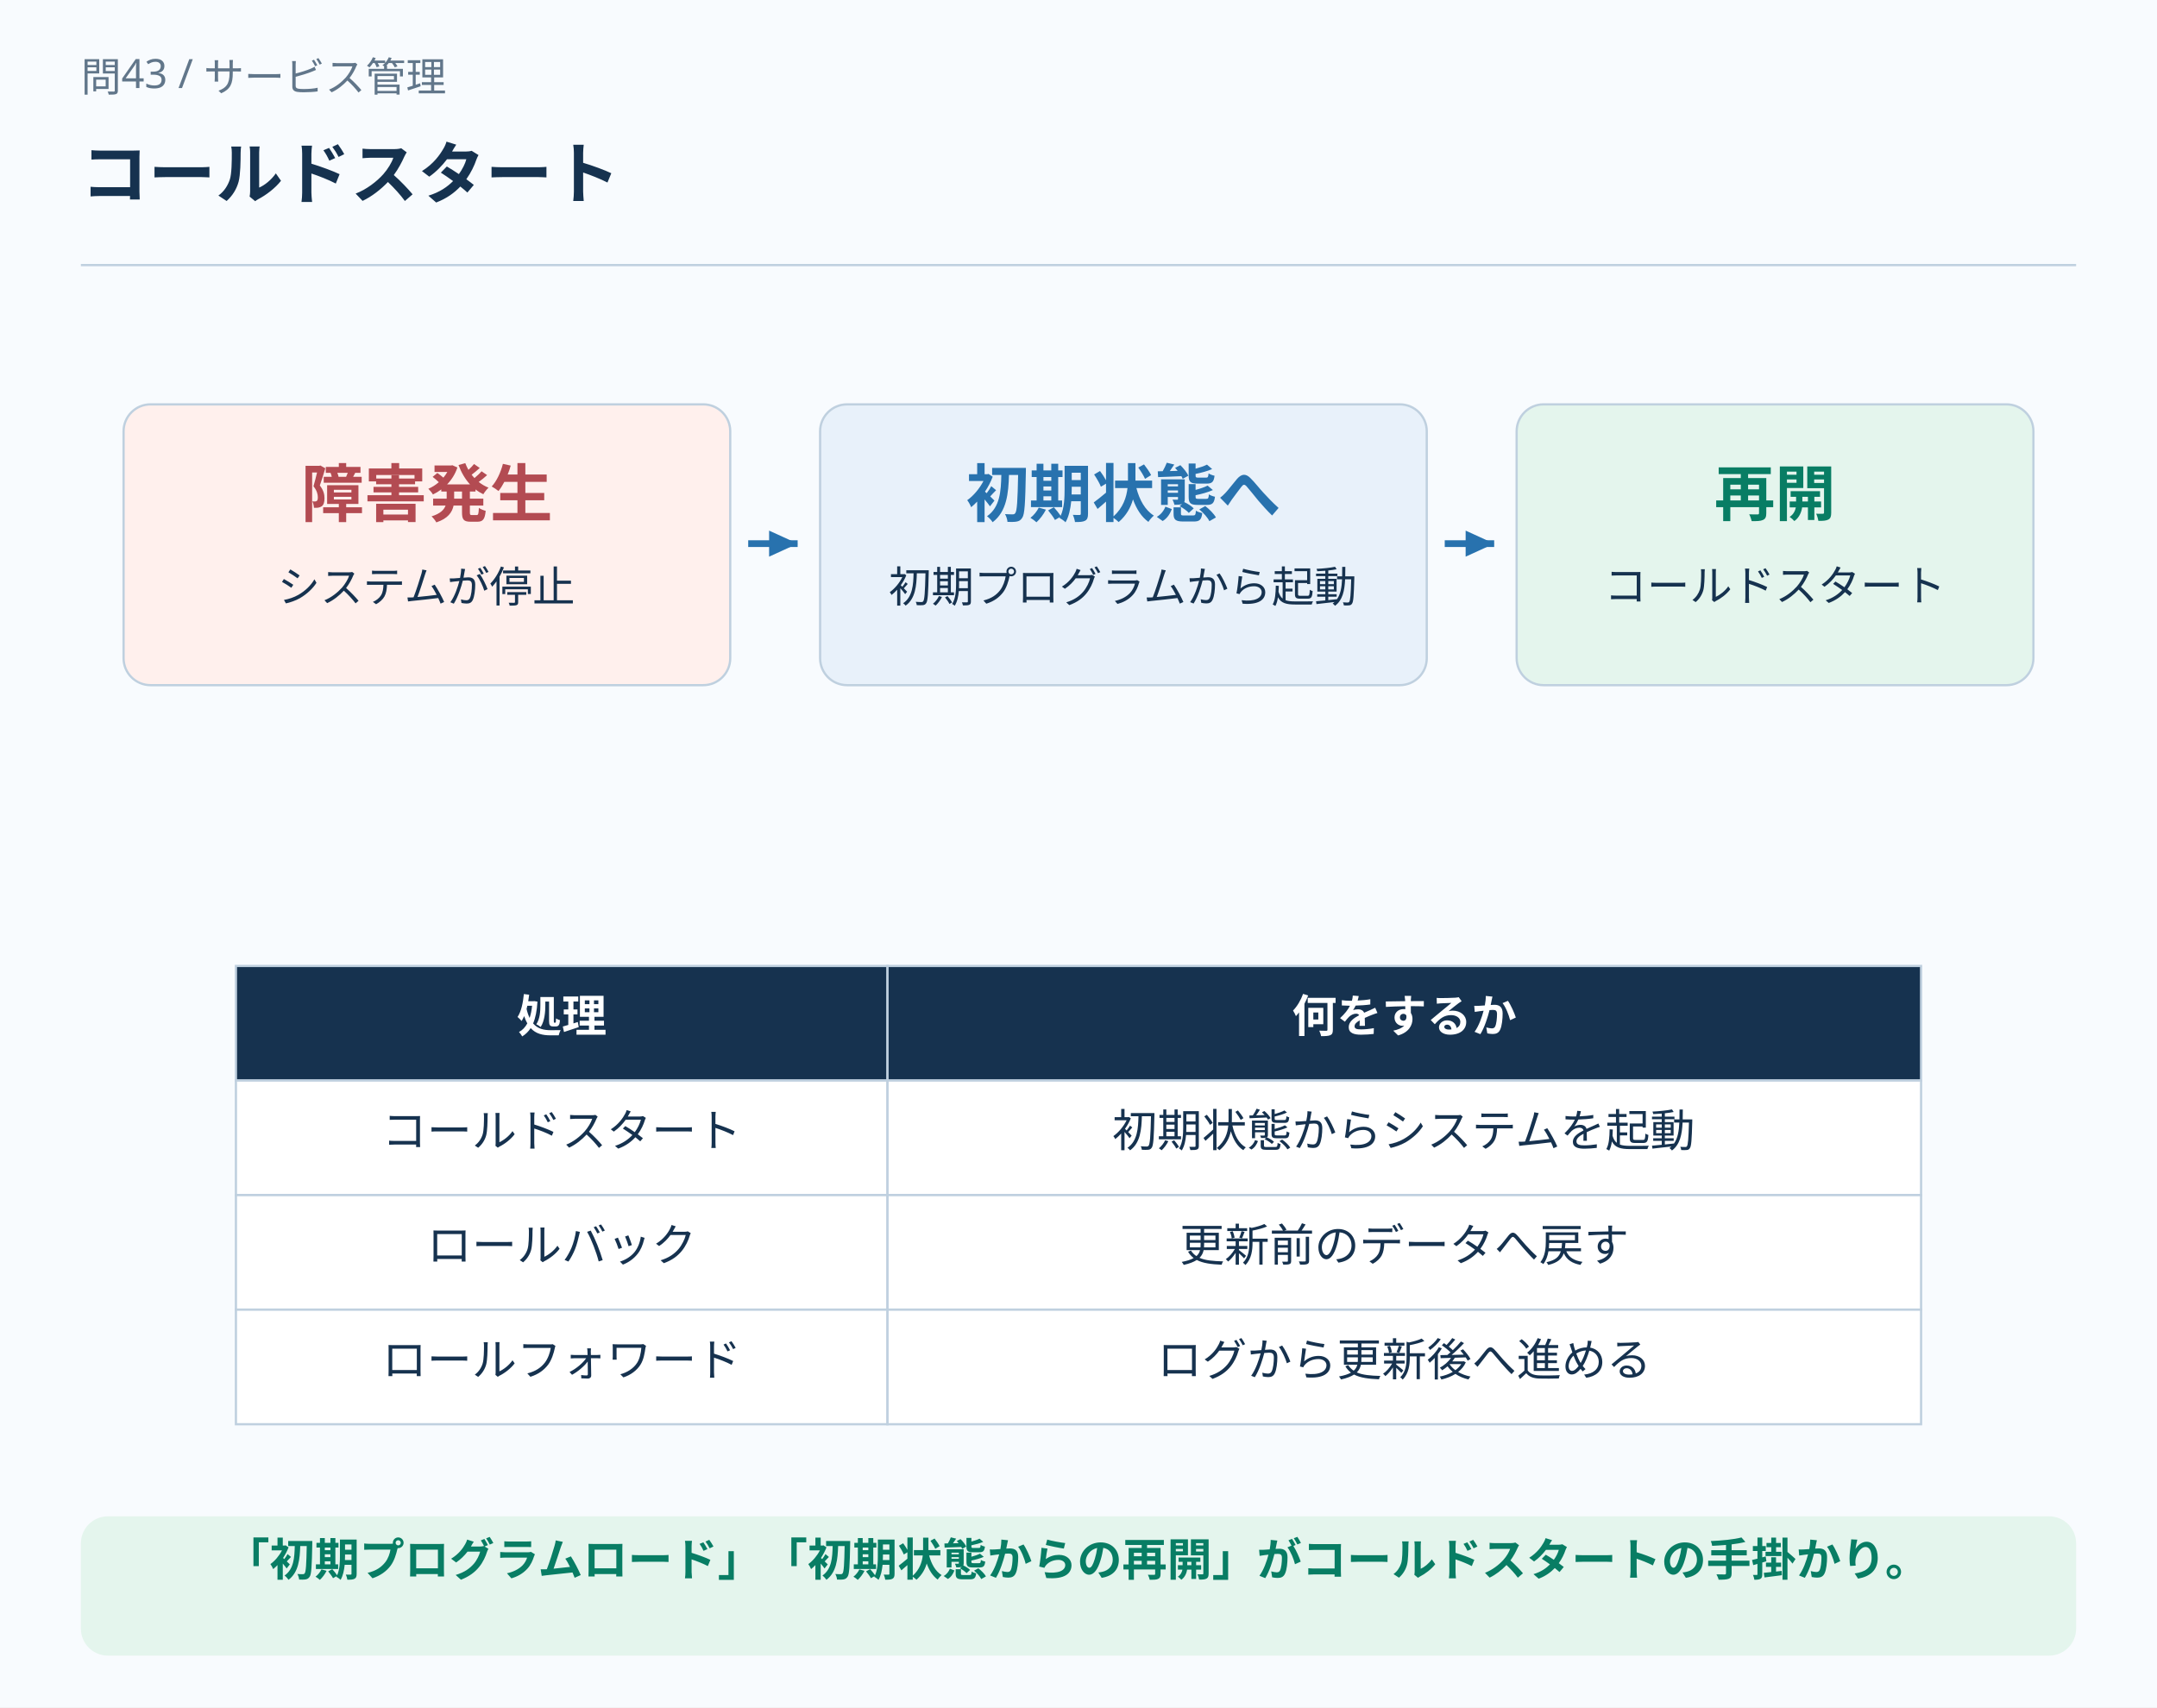
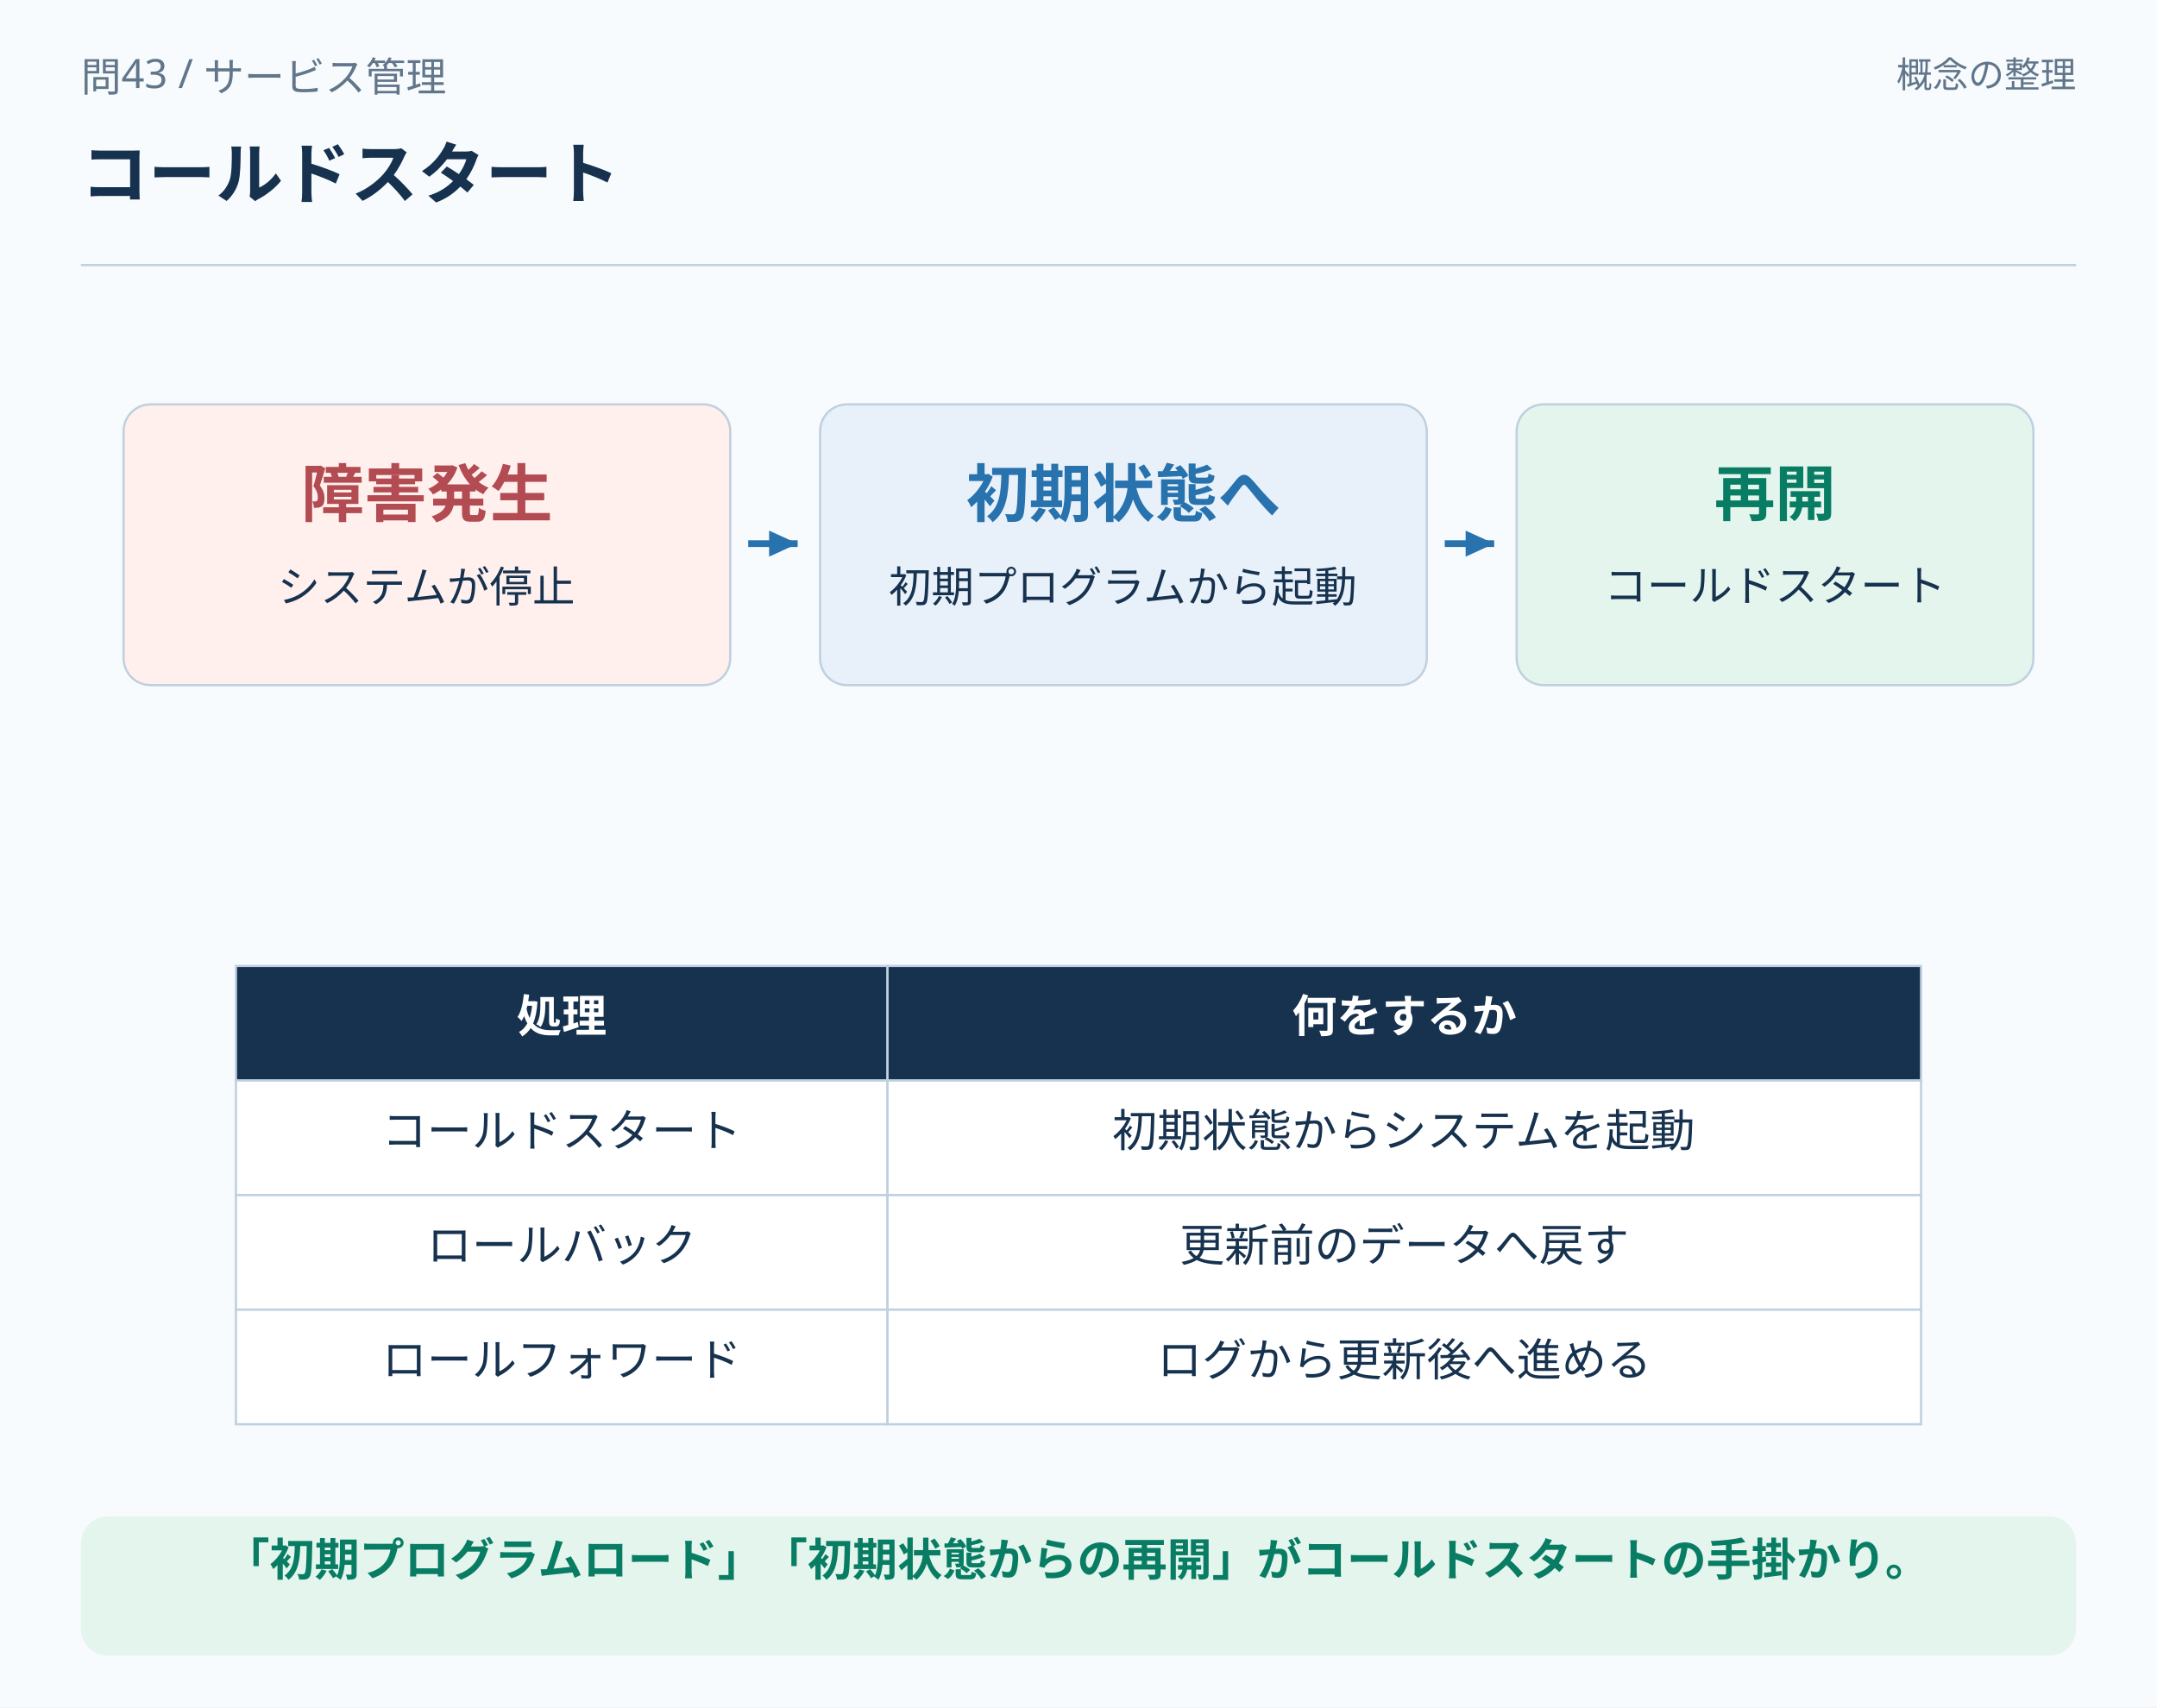
<svg xmlns="http://www.w3.org/2000/svg" viewBox="0 0 960 760" role="img" aria-labelledby="title43 desc43">
  <g font-family="Meiryo,Yu Gothic,sans-serif">
    <rect x="0" y="0" width="960" height="760" rx="0" fill="#f8fbfe" stroke="none" />
    <text x="36.00" y="25" font-size="18" fill="#61768a" font-weight="400" dominant-baseline="text-before-edge">問43  /  サービス管理</text>
    <text x="36.00" y="62" font-size="30" fill="#16324f" font-weight="700" dominant-baseline="text-before-edge">コールドスタート</text>
    <line x1="36" y1="118" x2="924" y2="118" stroke="#bfd0df" stroke-width="1" />
    <rect x="55" y="180" width="270" height="125" rx="12" fill="#fff0ed" stroke="#bfd0df" />
    <text x="134.00" y="205.5" font-size="28" fill="#b34b52" font-weight="700" dominant-baseline="text-before-edge">障害発生</text>
    <text x="123.50" y="251.5" font-size="19" fill="#16324f" font-weight="400" dominant-baseline="text-before-edge">システムが停止</text>
    <rect x="365" y="180" width="270" height="125" rx="12" fill="#e8f1fa" stroke="#bfd0df" />
    <text x="430.00" y="205.5" font-size="28" fill="#2872ae" font-weight="700" dominant-baseline="text-before-edge">初期状態へ</text>
    <text x="395.50" y="251.5" font-size="19" fill="#16324f" font-weight="400" dominant-baseline="text-before-edge">初期プログラムから起動</text>
    <rect x="675" y="180" width="230" height="125" rx="12" fill="#e4f5ed" stroke="#bfd0df" />
    <text x="763.00" y="206.0" font-size="27" fill="#087d64" font-weight="700" dominant-baseline="text-before-edge">再開</text>
    <text x="714.00" y="251.0" font-size="19" fill="#16324f" font-weight="400" dominant-baseline="text-before-edge">コールドスタート</text>
    <line x1="333" y1="242" x2="355" y2="242" stroke="#2872ae" stroke-width="3" />
    <polygon points="355.0,242.0 342.3,247.8 342.3,236.2" fill="#2872ae" />
    <line x1="643" y1="242" x2="665" y2="242" stroke="#2872ae" stroke-width="3" />
    <polygon points="665.0,242.0 652.3,247.8 652.3,236.2" fill="#2872ae" />
    <rect x="105" y="430" width="290" height="51" rx="0" fill="#16324f" stroke="#bfd0df" />
    <text x="230.00" y="442.0" font-size="20" fill="white" font-weight="700" dominant-baseline="text-before-edge">処理</text>
    <rect x="395" y="430" width="460" height="51" rx="0" fill="#16324f" stroke="#bfd0df" />
    <text x="575.00" y="442.0" font-size="20" fill="white" font-weight="700" dominant-baseline="text-before-edge">何をするか</text>
    <rect x="105" y="481" width="290" height="51" rx="0" fill="white" stroke="#bfd0df" />
    <text x="170.00" y="493.0" font-size="20" fill="#16324f" font-weight="400" dominant-baseline="text-before-edge">コールドスタート</text>
    <rect x="395" y="481" width="460" height="51" rx="0" fill="white" stroke="#bfd0df" />
    <text x="495.00" y="493.0" font-size="20" fill="#16324f" font-weight="400" dominant-baseline="text-before-edge">初期状態からシステムを起動</text>
    <rect x="105" y="532" width="290" height="51" rx="0" fill="white" stroke="#bfd0df" />
    <text x="190.00" y="544.0" font-size="20" fill="#16324f" font-weight="400" dominant-baseline="text-before-edge">ロールバック</text>
    <rect x="395" y="532" width="460" height="51" rx="0" fill="white" stroke="#bfd0df" />
    <text x="525.00" y="544.0" font-size="20" fill="#16324f" font-weight="400" dominant-baseline="text-before-edge">更新前のデータへ戻す</text>
    <rect x="105" y="583" width="290" height="51" rx="0" fill="white" stroke="#bfd0df" />
    <text x="170.00" y="595.0" font-size="20" fill="#16324f" font-weight="400" dominant-baseline="text-before-edge">ロールフォワード</text>
    <rect x="395" y="583" width="460" height="51" rx="0" fill="white" stroke="#bfd0df" />
    <text x="515.00" y="595.0" font-size="20" fill="#16324f" font-weight="400" dominant-baseline="text-before-edge">ログから更新後へ進める</text>
    <rect x="36" y="675" width="888" height="62" rx="12" fill="#e4f5ed" stroke="none" />
    <text x="100.00" y="684" font-size="20" fill="#087d64" font-weight="700" dominant-baseline="text-before-edge">「初期プログラムロード」「初期状態からの再開」がコールドスタートの手掛かり。</text>
+     <text x="924" y="25" font-size="16" fill="#61768a" text-anchor="end" dominant-baseline="text-before-edge">概念の整理</text>
  </g>
</svg>
